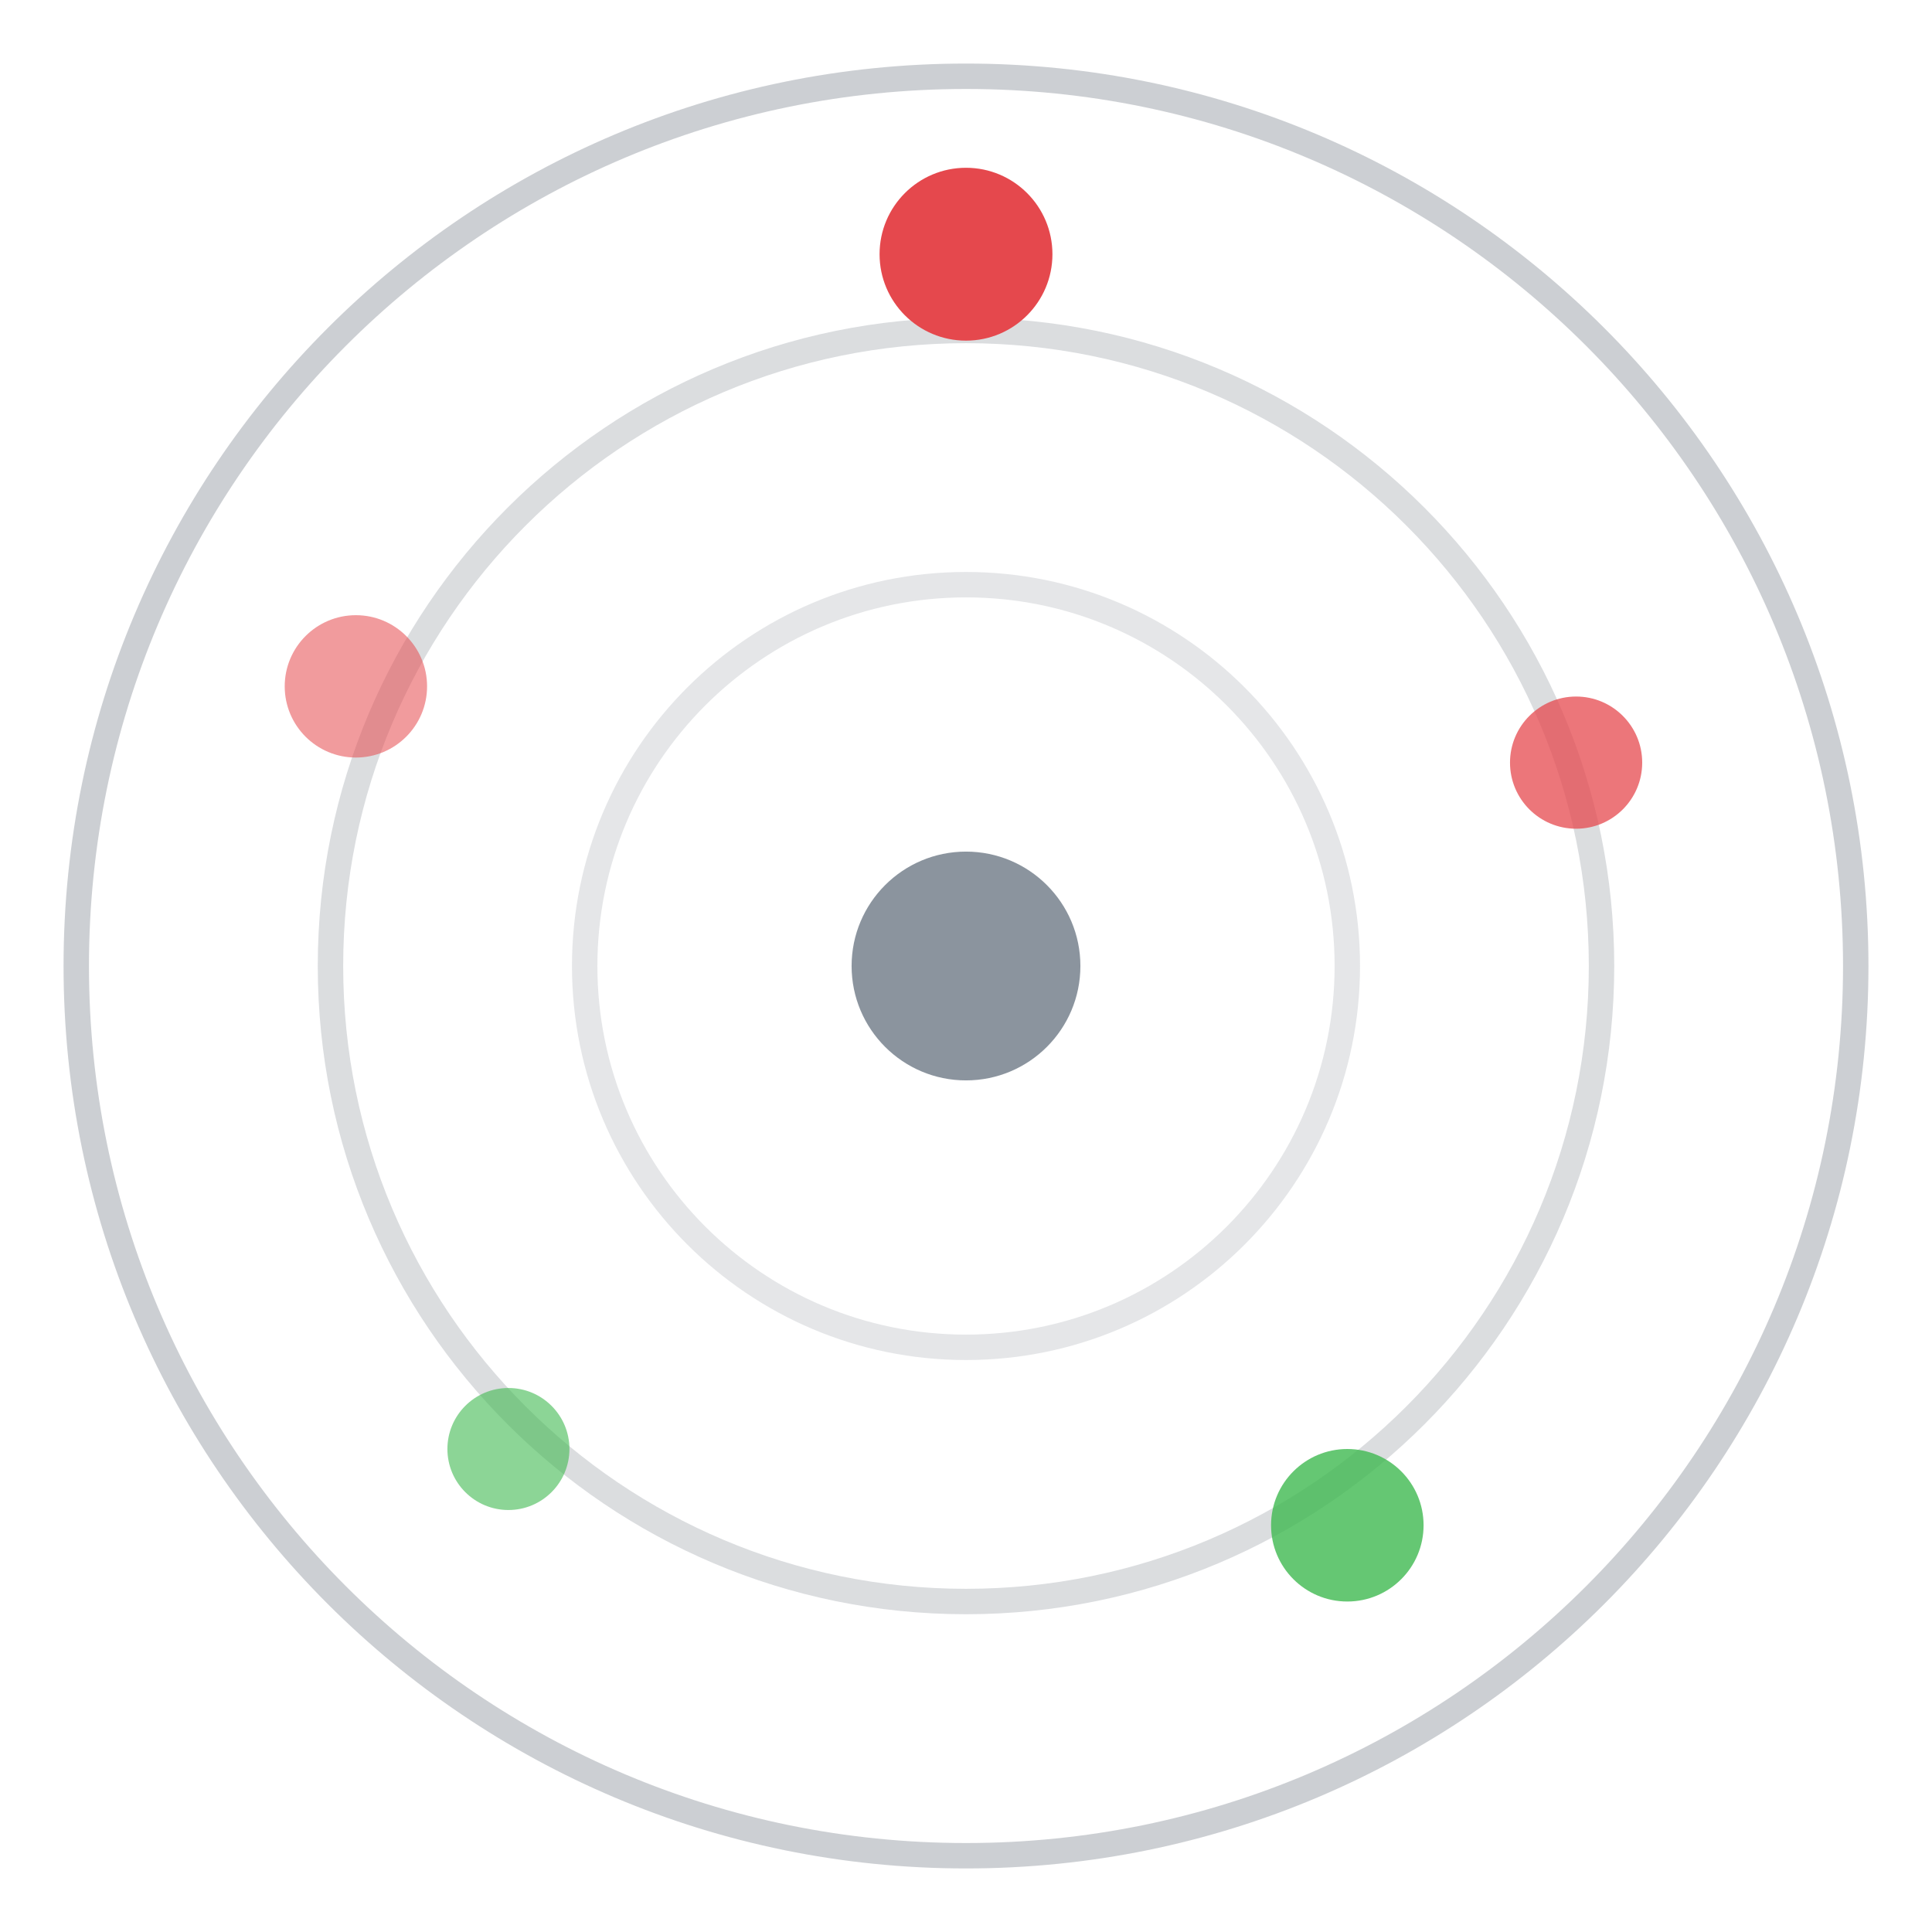
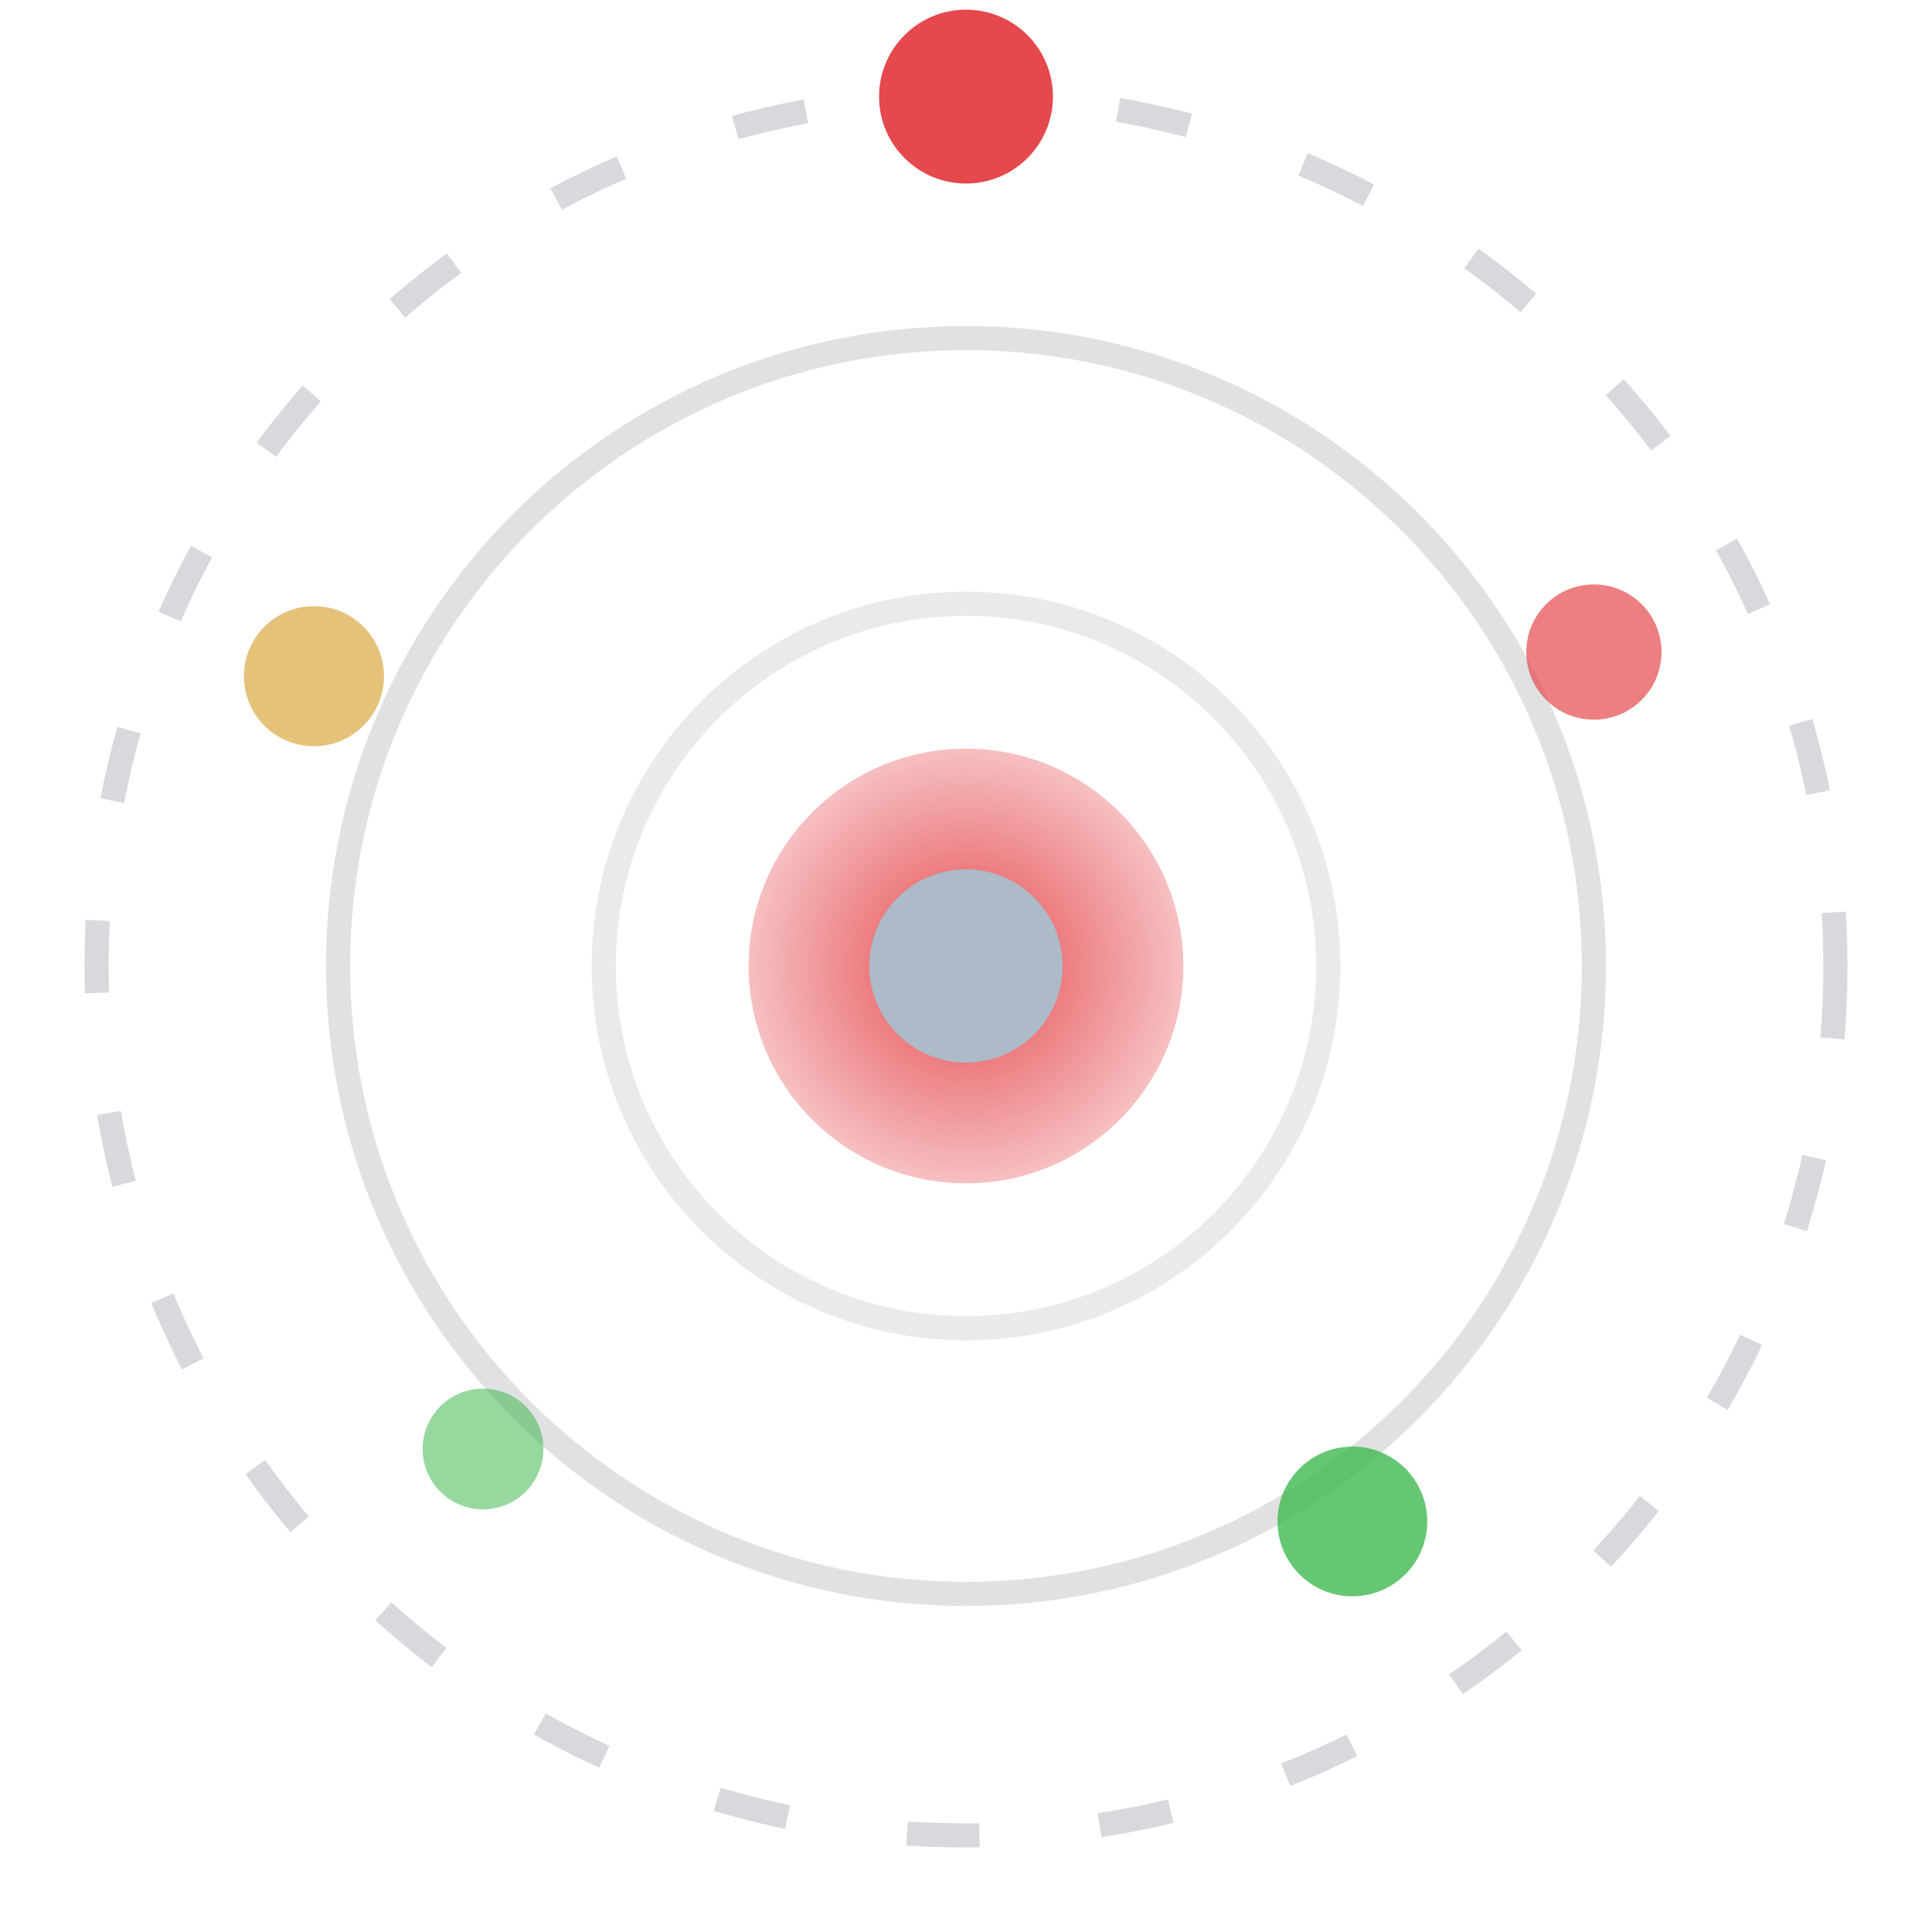
- <svg xmlns="http://www.w3.org/2000/svg" viewBox="0 0 76 76" width="76" height="76">
-   <circle cx="38" cy="38" r="35" fill="none" stroke="#6e7681" stroke-width="1" opacity="0.35" />
-   <circle cx="38" cy="38" r="25" fill="none" stroke="#6e7681" stroke-width="1" opacity="0.25" />
-   <circle cx="38" cy="38" r="15" fill="none" stroke="#6e7681" stroke-width="1" opacity="0.18" />
-   <circle cx="38" cy="10" r="3.4" fill="#e5484d" />
-   <circle cx="62" cy="30" r="2.6" fill="#e5484d" opacity="0.75" />
-   <circle cx="53" cy="60" r="3.0" fill="#3fb950" opacity="0.8" />
-   <circle cx="20" cy="57" r="2.4" fill="#3fb950" opacity="0.6" />
-   <circle cx="14" cy="27" r="2.8" fill="#e5484d" opacity="0.55" />
-   <circle cx="38" cy="38" r="4.5" fill="#8b949e" />
+ <svg xmlns="http://www.w3.org/2000/svg" viewBox="0 0 80 80" width="80" height="80" role="img">
+   <defs>
+     <radialGradient id="core">
+       <stop offset="0%" stop-color="#e5484d" stop-opacity="1" />
+       <stop offset="100%" stop-color="#e5484d" stop-opacity="0.35" />
+     </radialGradient>
+   </defs>
+   <circle cx="40" cy="40" r="36" fill="none" stroke="#6e7681" stroke-width="1" opacity="0.28" stroke-dasharray="3 5" />
+   <circle cx="40" cy="40" r="26" fill="none" stroke="#6e7681" stroke-width="1" opacity="0.22" />
+   <circle cx="40" cy="40" r="15" fill="none" stroke="#6e7681" stroke-width="1" opacity="0.16" />
+   <circle cx="40" cy="4" r="3.6" fill="#e5484d" />
+   <circle cx="66" cy="27" r="2.8" fill="#e5484d" opacity="0.7" />
+   <circle cx="56" cy="63" r="3.1" fill="#3fb950" opacity="0.8" />
+   <circle cx="20" cy="60" r="2.5" fill="#3fb950" opacity="0.55" />
+   <circle cx="13" cy="28" r="2.9" fill="#d29922" opacity="0.6" />
+   <circle cx="40" cy="40" r="9" fill="url(#core)" />
+   <circle cx="40" cy="40" r="4" fill="#adbac7" />
</svg>
